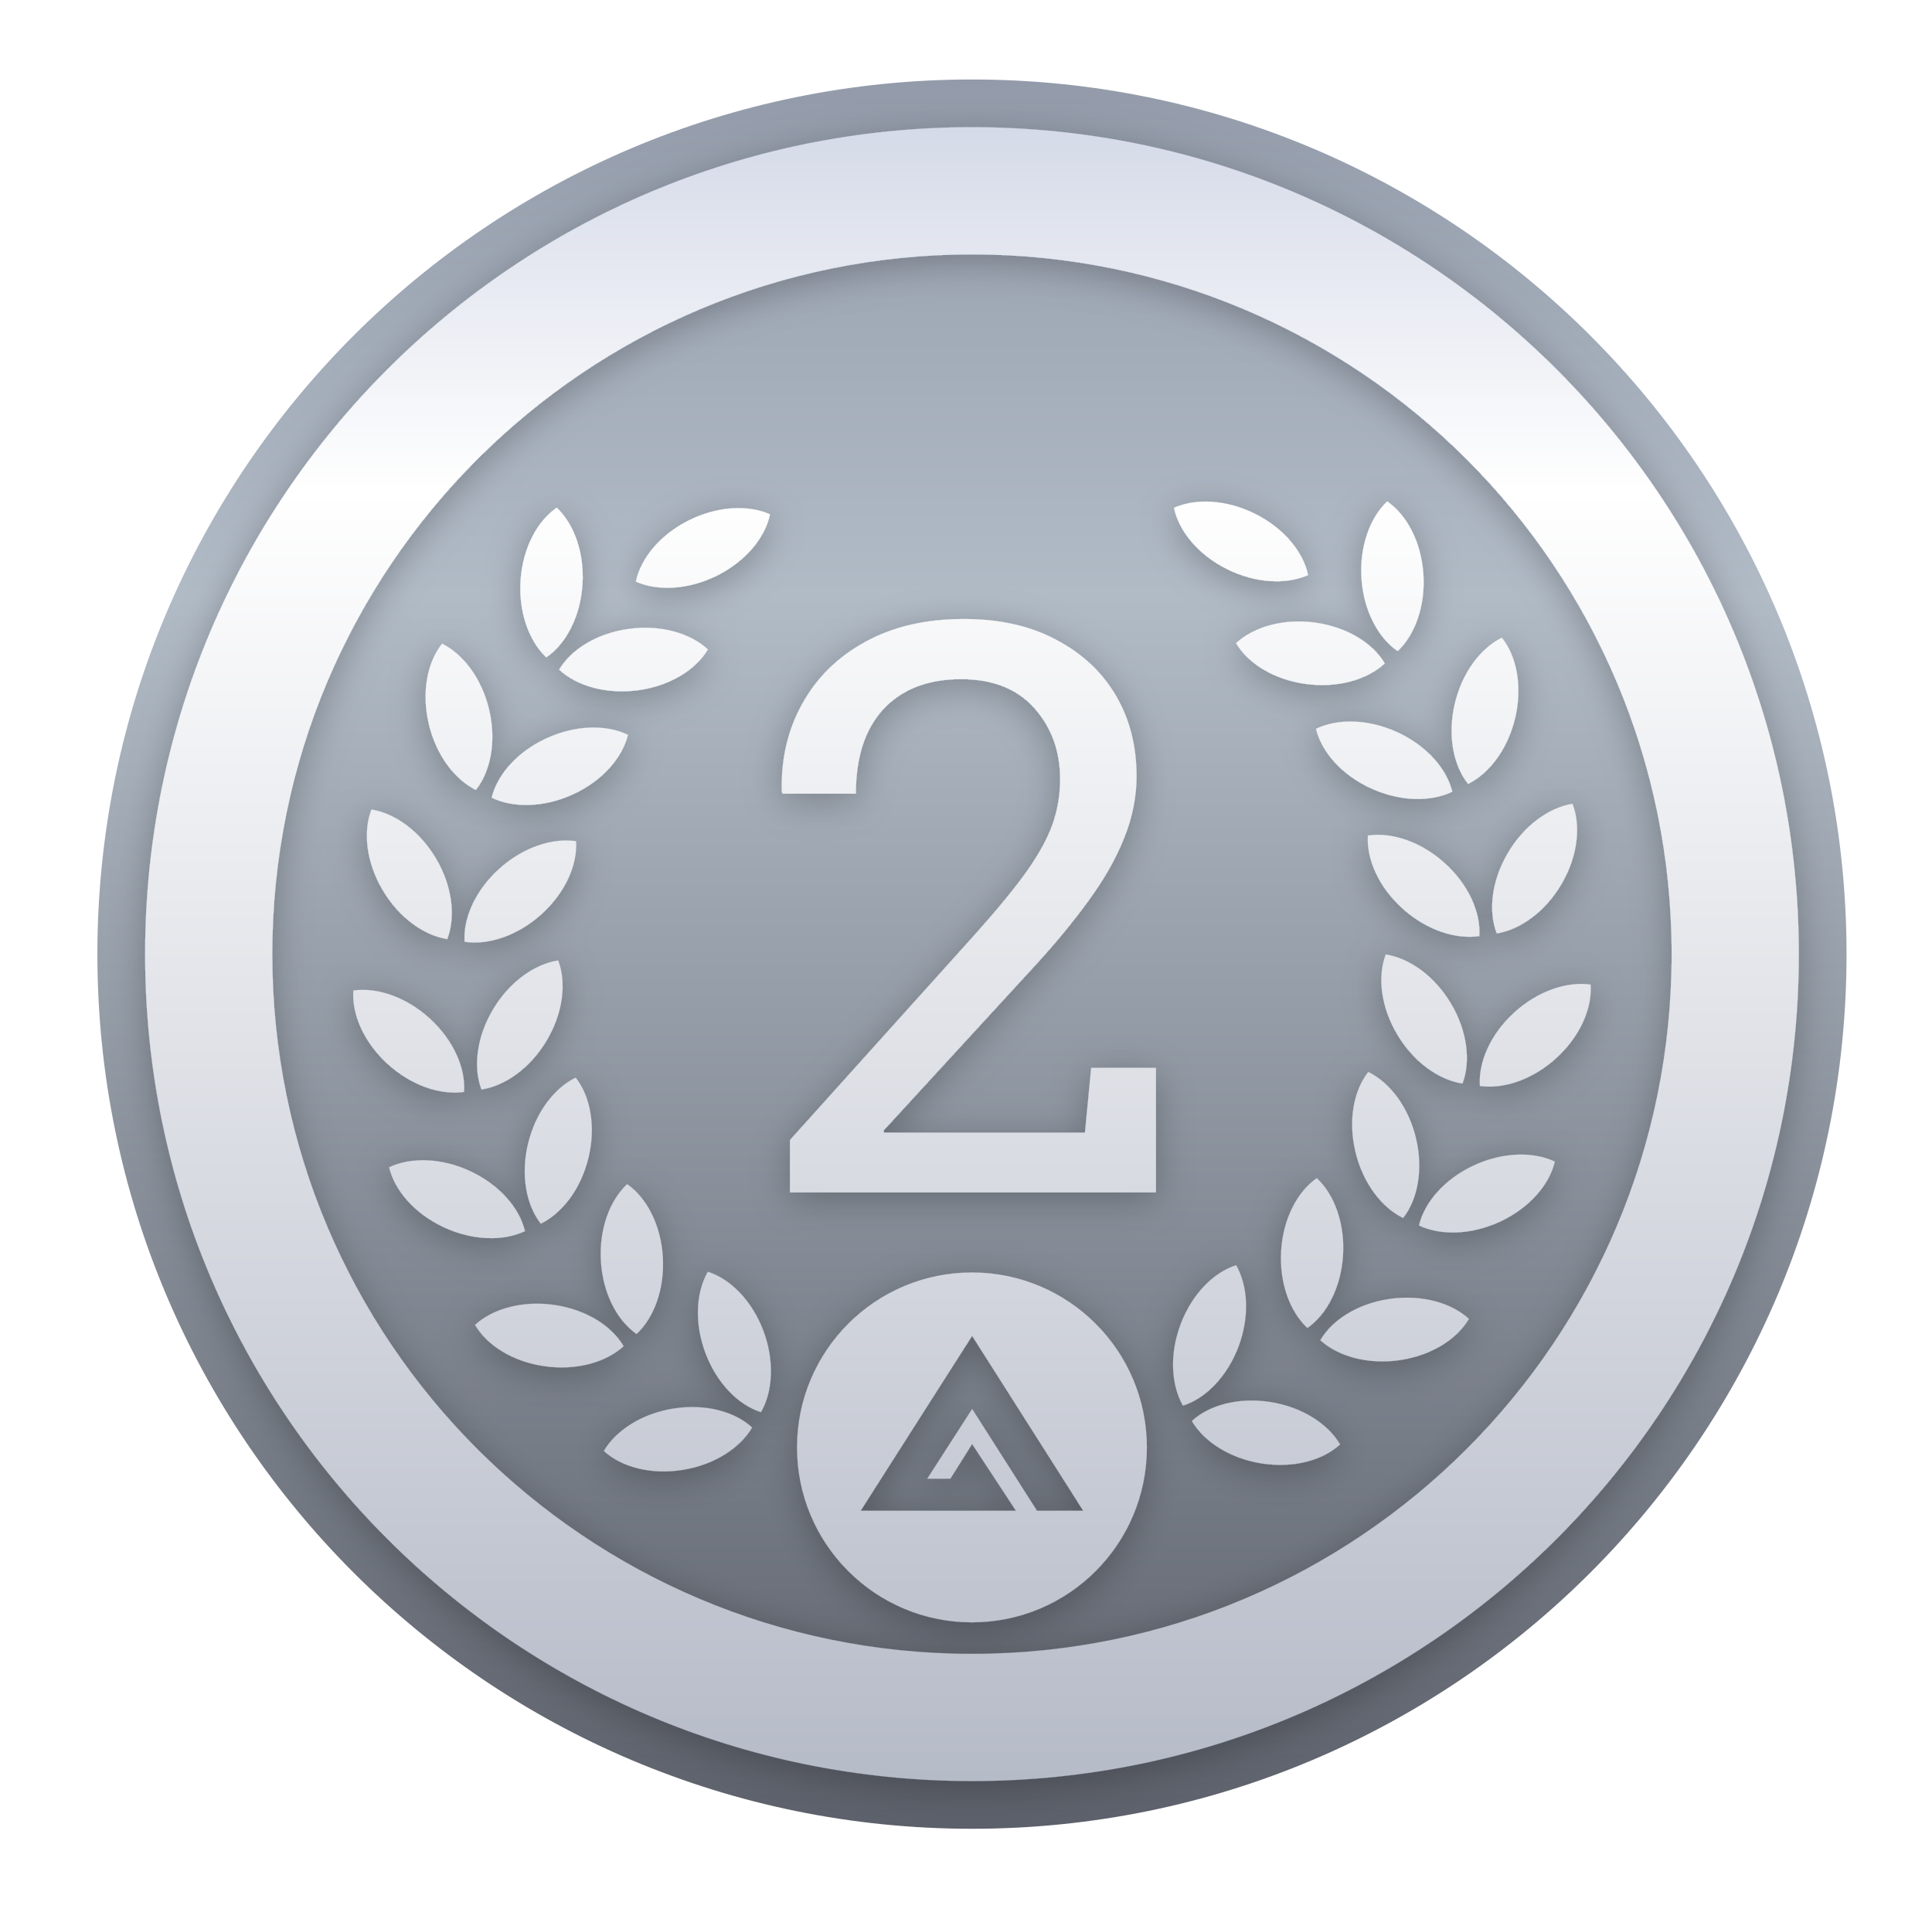
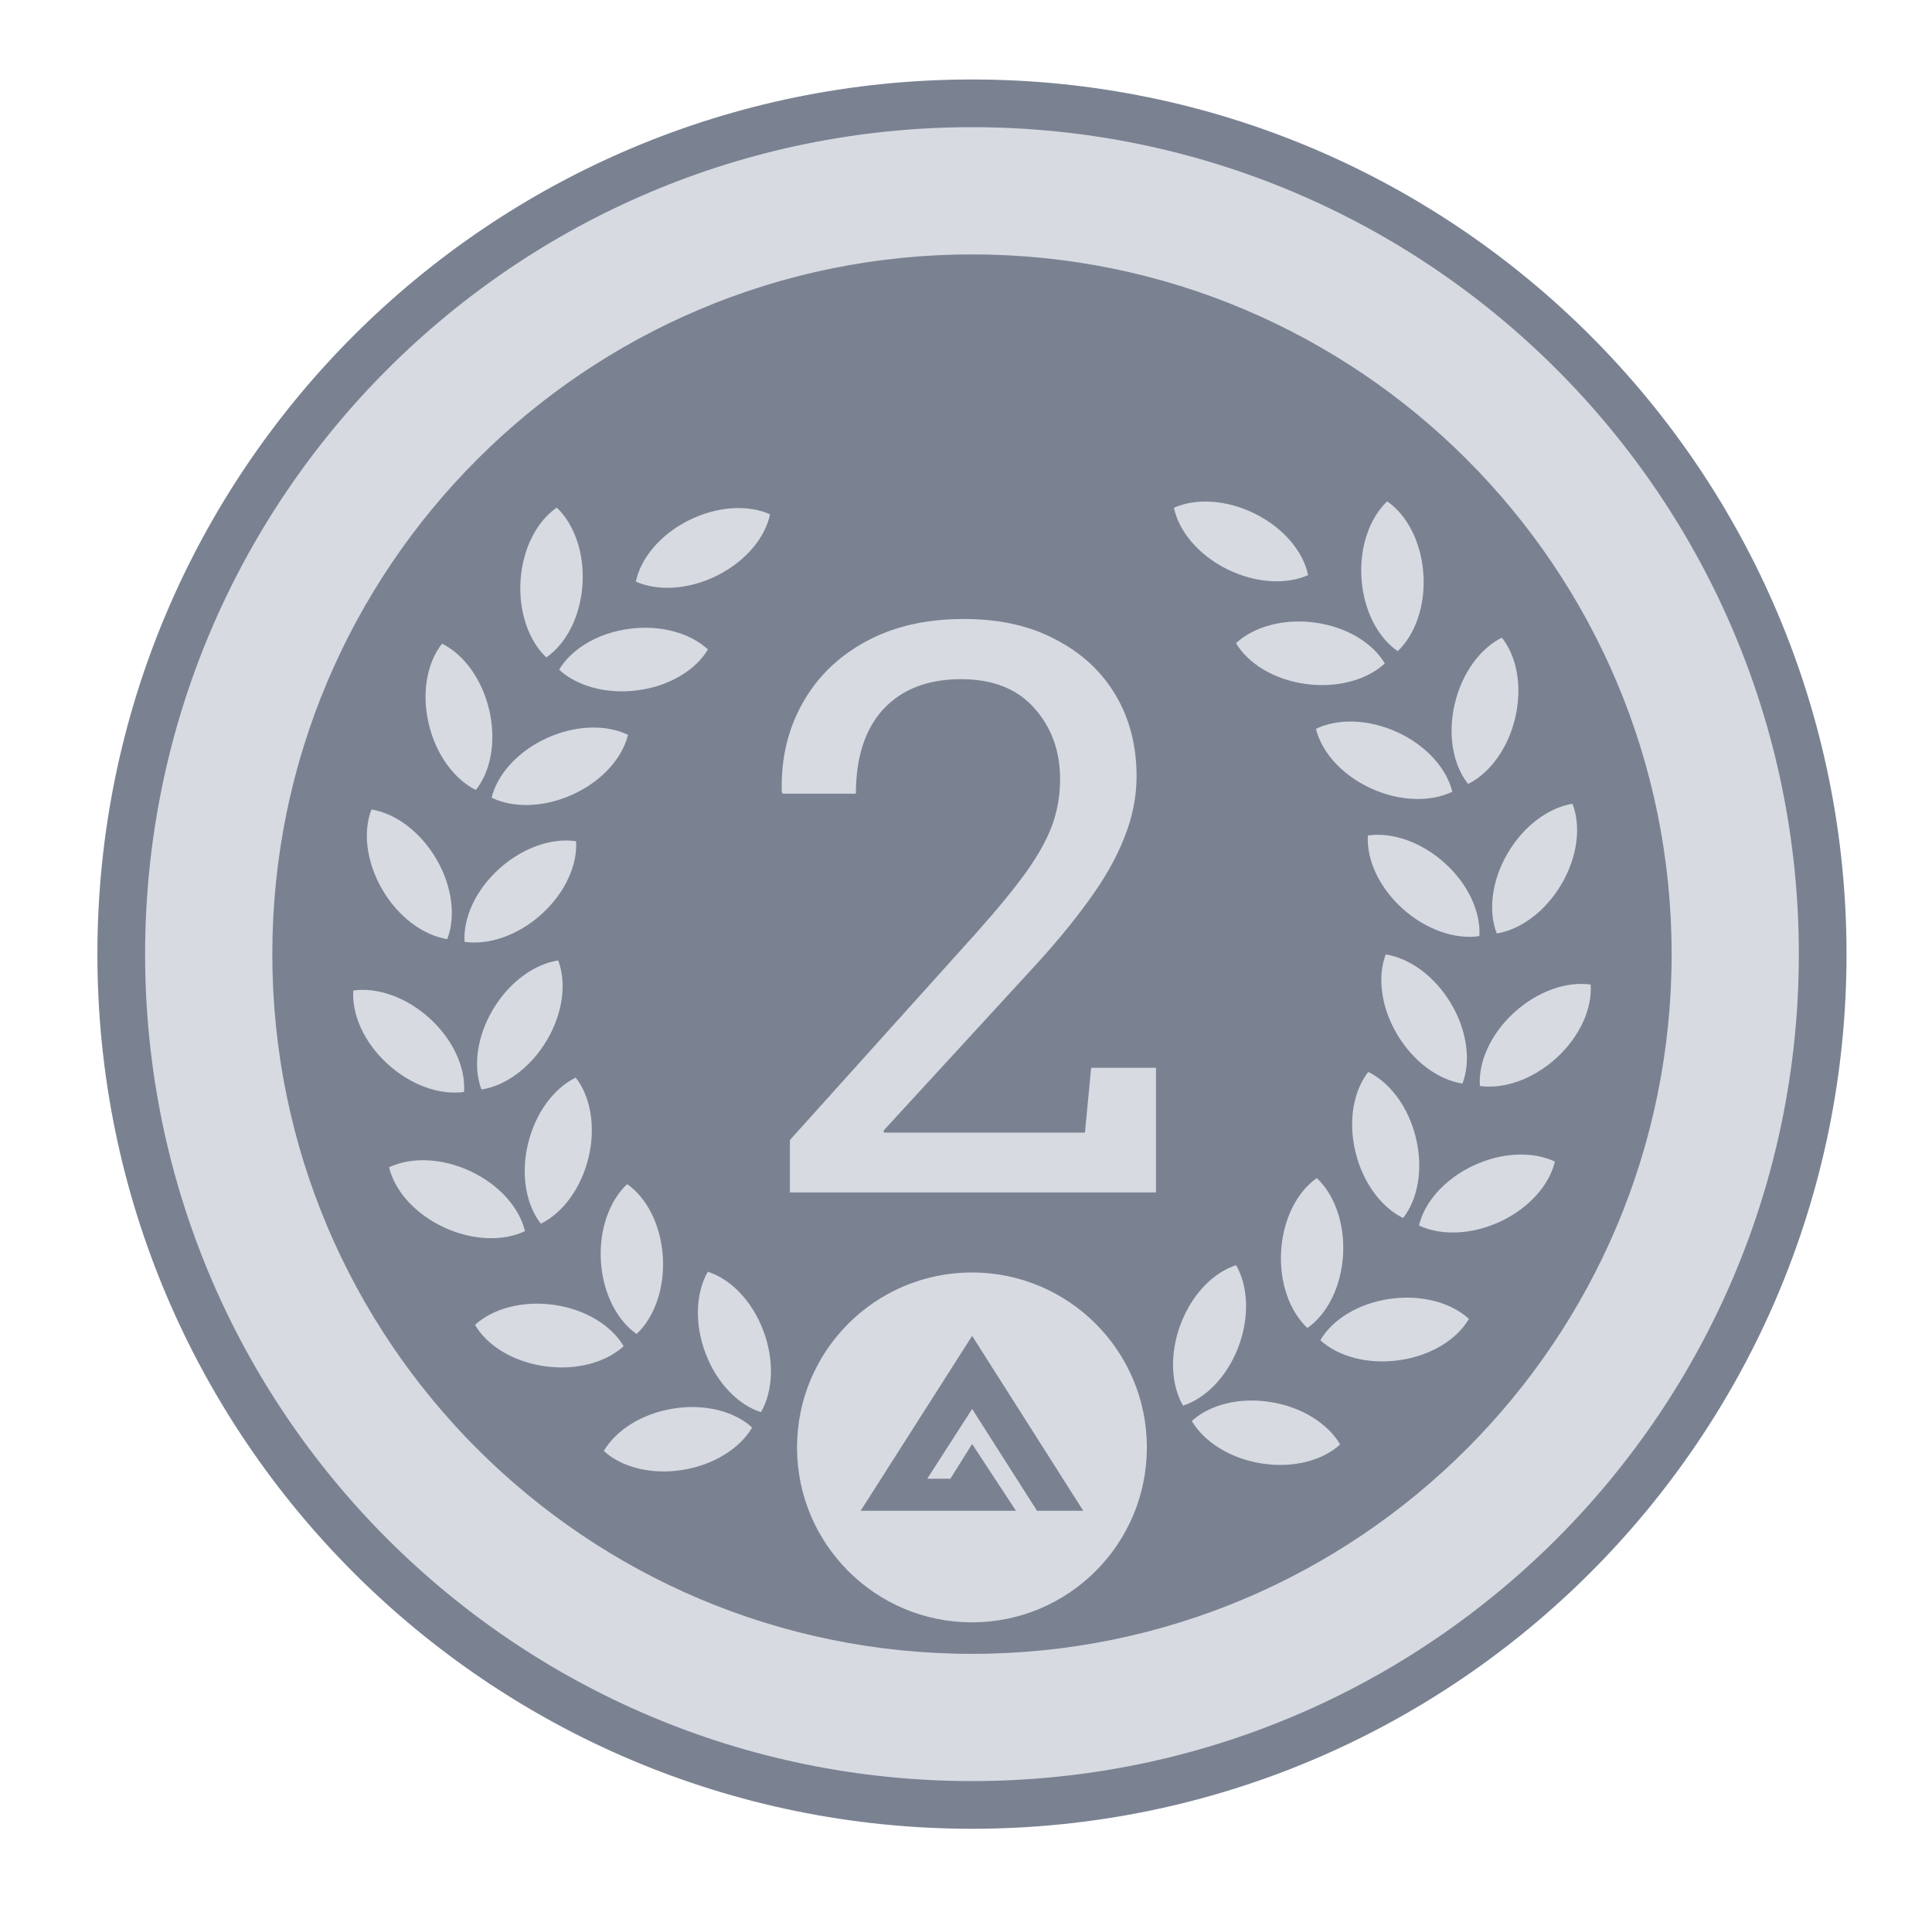
<svg xmlns="http://www.w3.org/2000/svg" width="81" height="80" viewBox="0 0 81 80" fill="none">
-   <path d="M77.417 39.999C77.417 60.249 61.001 76.665 40.75 76.665C20.5 76.665 4.083 60.249 4.083 39.999C4.083 19.748 20.5 3.332 40.75 3.332C61.001 3.332 77.417 19.748 77.417 39.999Z" fill="url(#paint0_linear_6308_50608)" />
-   <g filter="url(#filter0_d_6308_50608)">
-     <path fill-rule="evenodd" clip-rule="evenodd" d="M40.751 74.665C59.897 74.665 75.417 59.145 75.417 39.999C75.417 20.853 59.897 5.332 40.751 5.332C21.605 5.332 6.084 20.853 6.084 39.999C6.084 59.145 21.605 74.665 40.751 74.665ZM70.084 39.999C70.084 56.199 56.951 69.332 40.751 69.332C24.55 69.332 11.417 56.199 11.417 39.999C11.417 23.798 24.55 10.665 40.751 10.665C56.951 10.665 70.084 23.798 70.084 39.999ZM58.158 21.017C58.977 21.579 59.581 22.706 59.675 24.048C59.769 25.389 59.33 26.605 58.599 27.297C57.78 26.736 57.176 25.609 57.082 24.267C56.988 22.925 57.428 21.71 58.158 21.017ZM62.966 26.731C63.586 27.507 63.833 28.762 63.531 30.072C63.228 31.383 62.453 32.417 61.551 32.865C60.932 32.089 60.684 30.835 60.987 29.524C61.289 28.213 62.065 27.179 62.966 26.731ZM65.927 33.696C66.288 34.621 66.151 35.892 65.472 37.054C64.794 38.215 63.746 38.972 62.752 39.132C62.392 38.207 62.528 36.935 63.207 35.774C63.885 34.613 64.933 33.856 65.927 33.696ZM58.579 43.367C57.891 42.211 57.745 40.941 58.098 40.013C59.093 40.166 60.147 40.914 60.834 42.07C61.522 43.226 61.668 44.497 61.315 45.424C60.32 45.272 59.266 44.523 58.579 43.367ZM66.688 41.274C66.758 42.264 66.251 43.438 65.26 44.347C64.268 45.255 63.043 45.668 62.046 45.526C61.976 44.536 62.482 43.362 63.474 42.454C64.466 41.545 65.691 41.133 66.688 41.274ZM56.826 48.282C56.514 46.974 56.752 45.718 57.365 44.937C58.27 45.379 59.054 46.407 59.366 47.715C59.678 49.023 59.44 50.28 58.826 51.06C57.922 50.619 57.138 49.59 56.826 48.282ZM65.189 48.695C64.961 49.662 64.128 50.632 62.911 51.204C61.694 51.776 60.401 51.805 59.492 51.374C59.719 50.407 60.552 49.438 61.77 48.865C62.987 48.293 64.279 48.264 65.189 48.695ZM53.713 52.429C53.797 51.087 54.392 49.955 55.207 49.388C55.943 50.075 56.392 51.288 56.307 52.63C56.223 53.972 55.628 55.104 54.813 55.671C54.077 54.984 53.629 53.772 53.713 52.429ZM49.501 55.505C49.977 54.247 50.879 53.341 51.825 53.039C52.326 53.913 52.397 55.204 51.921 56.462C51.445 57.719 50.542 58.626 49.597 58.927C49.096 58.054 49.025 56.763 49.501 55.505ZM52.893 61.35C54.222 61.56 55.456 61.225 56.186 60.553C55.676 59.685 54.59 58.984 53.261 58.774C51.933 58.564 50.699 58.899 49.968 59.571C50.479 60.439 51.565 61.14 52.893 61.35ZM61.586 55.289C61.086 56.146 60.006 56.83 58.674 57.021C57.343 57.212 56.099 56.862 55.355 56.184C55.855 55.326 56.936 54.642 58.267 54.451C59.598 54.26 60.843 54.61 61.586 55.289ZM58.801 38.088C57.802 37.187 57.286 36.017 57.349 35.026C58.345 34.877 59.573 35.28 60.572 36.181C61.57 37.082 62.086 38.252 62.023 39.243C61.027 39.392 59.799 38.989 58.801 38.088ZM57.468 33.045C56.247 32.482 55.406 31.518 55.172 30.554C56.078 30.115 57.371 30.135 58.592 30.698C59.813 31.261 60.654 32.225 60.889 33.19C59.982 33.628 58.69 33.608 57.468 33.045ZM54.746 28.673C53.413 28.492 52.328 27.816 51.821 26.962C52.56 26.278 53.802 25.919 55.134 26.1C56.467 26.282 57.553 26.958 58.059 27.812C57.32 28.496 56.078 28.855 54.746 28.673ZM51.43 23.852C50.228 23.248 49.419 22.258 49.217 21.286C50.137 20.878 51.428 20.94 52.63 21.543C53.833 22.146 54.641 23.137 54.844 24.109C53.923 24.517 52.632 24.455 51.43 23.852ZM23.343 21.28C22.524 21.841 21.92 22.968 21.826 24.31C21.733 25.652 22.172 26.867 22.903 27.56C23.722 26.999 24.325 25.872 24.419 24.53C24.513 23.188 24.074 21.973 23.343 21.28ZM18.534 26.983C17.915 27.759 17.668 29.013 17.97 30.324C18.273 31.634 19.048 32.668 19.95 33.117C20.569 32.341 20.816 31.086 20.514 29.776C20.212 28.465 19.436 27.431 18.534 26.983ZM15.574 33.935C15.214 34.86 15.351 36.131 16.029 37.292C16.707 38.454 17.756 39.21 18.75 39.37C19.11 38.445 18.973 37.174 18.295 36.013C17.616 34.851 16.568 34.095 15.574 33.935ZM22.923 43.617C23.61 42.461 23.757 41.191 23.403 40.263C22.408 40.415 21.354 41.164 20.667 42.32C19.98 43.476 19.833 44.746 20.186 45.674C21.182 45.522 22.235 44.773 22.923 43.617ZM14.814 41.523C14.743 42.514 15.25 43.688 16.242 44.596C17.233 45.505 18.458 45.917 19.455 45.776C19.526 44.786 19.019 43.612 18.027 42.703C17.036 41.795 15.811 41.382 14.814 41.523ZM24.676 48.52C24.988 47.212 24.75 45.956 24.136 45.175C23.231 45.617 22.448 46.645 22.136 47.953C21.824 49.261 22.062 50.518 22.675 51.298C23.58 50.857 24.363 49.828 24.676 48.52ZM16.313 48.934C16.541 49.9 17.374 50.87 18.591 51.442C19.808 52.014 21.1 52.044 22.01 51.612C21.783 50.646 20.949 49.676 19.732 49.103C18.515 48.531 17.223 48.502 16.313 48.934ZM27.789 52.681C27.704 51.339 27.109 50.207 26.294 49.64C25.558 50.328 25.11 51.54 25.194 52.882C25.279 54.225 25.874 55.356 26.689 55.923C27.425 55.236 27.873 54.024 27.789 52.681ZM32.001 55.778C31.525 54.52 30.622 53.614 29.676 53.313C29.175 54.186 29.105 55.477 29.581 56.735C30.057 57.993 30.959 58.899 31.905 59.2C32.406 58.327 32.477 57.036 32.001 55.778ZM28.608 61.623C27.28 61.833 26.046 61.498 25.315 60.826C25.826 59.958 26.912 59.257 28.24 59.047C29.569 58.837 30.803 59.172 31.534 59.844C31.023 60.712 29.937 61.413 28.608 61.623ZM19.915 55.541C20.415 56.398 21.495 57.082 22.827 57.273C24.158 57.465 25.402 57.115 26.146 56.436C25.646 55.578 24.565 54.895 23.234 54.703C21.902 54.512 20.658 54.862 19.915 55.541ZM22.701 38.327C23.7 37.425 24.215 36.255 24.152 35.265C23.157 35.116 21.928 35.519 20.93 36.42C19.931 37.321 19.415 38.491 19.478 39.482C20.474 39.631 21.702 39.227 22.701 38.327ZM24.032 33.297C25.254 32.734 26.094 31.77 26.329 30.805C25.422 30.367 24.13 30.387 22.909 30.95C21.687 31.513 20.847 32.477 20.612 33.441C21.519 33.88 22.811 33.86 24.032 33.297ZM26.756 28.936C28.088 28.755 29.174 28.079 29.68 27.225C28.941 26.541 27.7 26.181 26.367 26.363C25.034 26.544 23.949 27.22 23.442 28.074C24.181 28.758 25.423 29.117 26.756 28.936ZM30.072 24.125C31.274 23.522 32.083 22.531 32.285 21.559C31.365 21.151 30.074 21.213 28.872 21.816C27.669 22.419 26.861 23.41 26.658 24.382C27.579 24.79 28.87 24.728 30.072 24.125ZM33.117 47.792V49.989H48.465V44.764H45.747L45.487 47.482H37.072L37.039 47.401L43.273 40.614C44.196 39.616 44.982 38.666 45.633 37.766C46.295 36.865 46.794 35.986 47.131 35.129C47.478 34.272 47.651 33.409 47.651 32.541C47.651 31.261 47.358 30.127 46.773 29.139C46.187 28.152 45.351 27.376 44.266 26.812C43.192 26.237 41.906 25.949 40.409 25.949C38.813 25.949 37.435 26.269 36.275 26.909C35.124 27.539 34.245 28.401 33.638 29.497C33.03 30.582 32.743 31.808 32.775 33.176L32.808 33.273H35.884C35.884 31.743 36.269 30.561 37.039 29.725C37.821 28.89 38.906 28.472 40.295 28.472C41.629 28.472 42.655 28.879 43.371 29.693C44.087 30.496 44.445 31.488 44.445 32.671C44.445 33.311 44.342 33.93 44.136 34.527C43.93 35.123 43.566 35.791 43.045 36.529C42.525 37.256 41.803 38.135 40.881 39.165L33.117 47.792ZM40.75 68.011C44.8 68.011 48.083 64.728 48.083 60.678C48.083 56.628 44.8 53.344 40.75 53.344C36.7 53.344 33.416 56.628 33.416 60.678C33.416 64.728 36.7 68.011 40.75 68.011ZM40.757 56.001L45.416 63.334L43.477 63.334L40.758 59.066L38.876 61.989H39.845L40.757 60.535L42.595 63.334H36.083L40.757 56.001Z" fill="url(#paint1_linear_6308_50608)" />
-   </g>
-   <defs>
-     <filter id="filter0_d_6308_50608" x="4.584" y="4.132" width="72.334" height="72.332" filterUnits="userSpaceOnUse" color-interpolation-filters="sRGB">
-       <feFlood flood-opacity="0" result="BackgroundImageFix" />
-       <feColorMatrix in="SourceAlpha" type="matrix" values="0 0 0 0 0 0 0 0 0 0 0 0 0 0 0 0 0 0 127 0" result="hardAlpha" />
-       <feOffset dy="0.3" />
-       <feGaussianBlur stdDeviation="0.75" />
-       <feComposite in2="hardAlpha" operator="out" />
-       <feColorMatrix type="matrix" values="0 0 0 0 0 0 0 0 0 0 0 0 0 0 0 0 0 0 0.25 0" />
-       <feBlend mode="overlay" in2="BackgroundImageFix" result="effect1_dropShadow_6308_50608" />
-       <feBlend mode="normal" in="SourceGraphic" in2="effect1_dropShadow_6308_50608" result="shape" />
-     </filter>
-     <linearGradient id="paint0_linear_6308_50608" x1="40.75" y1="3.332" x2="40.75" y2="76.665" gradientUnits="userSpaceOnUse">
-       <stop stop-color="#939BAA" />
-       <stop offset="0.295" stop-color="#B1BBC6" />
-       <stop offset="1" stop-color="#5C606A" />
-     </linearGradient>
-     <linearGradient id="paint1_linear_6308_50608" x1="40.751" y1="5.332" x2="40.751" y2="74.665" gradientUnits="userSpaceOnUse">
-       <stop stop-color="#D5DAE8" />
-       <stop offset="0.22" stop-color="white" />
-       <stop offset="1" stop-color="#B6BBC8" />
-     </linearGradient>
-   </defs>
+   <path d="M77.417 39.999C77.417 60.249 61.001 76.665 40.75 76.665C20.5 76.665 4.083 60.249 4.083 39.999C4.083 19.748 20.5 3.332 40.75 3.332C61.001 3.332 77.417 19.748 77.417 39.999Z" fill="#7A8292" />
+   <path fill-rule="evenodd" clip-rule="evenodd" d="M40.751 74.665C59.897 74.665 75.417 59.145 75.417 39.999C75.417 20.853 59.897 5.332 40.751 5.332C21.605 5.332 6.084 20.853 6.084 39.999C6.084 59.145 21.605 74.665 40.751 74.665ZM70.084 39.999C70.084 56.199 56.951 69.332 40.751 69.332C24.55 69.332 11.417 56.199 11.417 39.999C11.417 23.798 24.55 10.665 40.751 10.665C56.951 10.665 70.084 23.798 70.084 39.999ZM58.158 21.017C58.977 21.579 59.581 22.706 59.675 24.048C59.769 25.389 59.33 26.605 58.599 27.297C57.78 26.736 57.176 25.609 57.082 24.267C56.988 22.925 57.428 21.71 58.158 21.017ZM62.966 26.731C63.586 27.507 63.833 28.762 63.531 30.072C63.228 31.383 62.453 32.417 61.551 32.865C60.932 32.089 60.684 30.835 60.987 29.524C61.289 28.213 62.065 27.179 62.966 26.731ZM65.927 33.696C66.288 34.621 66.151 35.892 65.472 37.054C64.794 38.215 63.746 38.972 62.752 39.132C62.392 38.207 62.528 36.935 63.207 35.774C63.885 34.613 64.933 33.856 65.927 33.696ZM58.579 43.367C57.891 42.211 57.745 40.941 58.098 40.013C59.093 40.166 60.147 40.914 60.834 42.07C61.522 43.226 61.668 44.497 61.315 45.424C60.32 45.272 59.266 44.523 58.579 43.367ZM66.688 41.274C66.758 42.264 66.251 43.438 65.26 44.347C64.268 45.255 63.043 45.668 62.046 45.526C61.976 44.536 62.482 43.362 63.474 42.454C64.466 41.545 65.691 41.133 66.688 41.274ZM56.826 48.282C56.514 46.974 56.752 45.718 57.365 44.937C58.27 45.379 59.054 46.407 59.366 47.715C59.678 49.023 59.44 50.28 58.826 51.06C57.922 50.619 57.138 49.59 56.826 48.282ZM65.189 48.695C64.961 49.662 64.128 50.632 62.911 51.204C61.694 51.776 60.401 51.805 59.492 51.374C59.719 50.407 60.552 49.438 61.77 48.865C62.987 48.293 64.279 48.264 65.189 48.695ZM53.713 52.429C53.797 51.087 54.392 49.955 55.207 49.388C55.943 50.075 56.392 51.288 56.307 52.63C56.223 53.972 55.628 55.104 54.813 55.671C54.077 54.984 53.629 53.772 53.713 52.429ZM49.501 55.505C49.977 54.247 50.879 53.341 51.825 53.039C52.326 53.913 52.397 55.204 51.921 56.462C51.445 57.719 50.542 58.626 49.597 58.927C49.096 58.054 49.025 56.763 49.501 55.505ZM52.893 61.35C54.222 61.56 55.456 61.225 56.186 60.553C55.676 59.685 54.59 58.984 53.261 58.774C51.933 58.564 50.699 58.899 49.968 59.571C50.479 60.439 51.565 61.14 52.893 61.35ZM61.586 55.289C61.086 56.146 60.006 56.83 58.674 57.021C57.343 57.212 56.099 56.862 55.355 56.184C55.855 55.326 56.936 54.642 58.267 54.451C59.598 54.26 60.843 54.61 61.586 55.289ZM58.801 38.088C57.802 37.187 57.286 36.017 57.349 35.026C58.345 34.877 59.573 35.28 60.572 36.181C61.57 37.082 62.086 38.252 62.023 39.243C61.027 39.392 59.799 38.989 58.801 38.088ZM57.468 33.045C56.247 32.482 55.406 31.518 55.172 30.554C56.078 30.115 57.371 30.135 58.592 30.698C59.813 31.261 60.654 32.225 60.889 33.19C59.982 33.628 58.69 33.608 57.468 33.045ZM54.746 28.673C53.413 28.492 52.328 27.816 51.821 26.962C52.56 26.278 53.802 25.919 55.134 26.1C56.467 26.282 57.553 26.958 58.059 27.812C57.32 28.496 56.078 28.855 54.746 28.673ZM51.43 23.852C50.228 23.248 49.419 22.258 49.217 21.286C50.137 20.878 51.428 20.94 52.63 21.543C53.833 22.146 54.641 23.137 54.844 24.109C53.923 24.517 52.632 24.455 51.43 23.852ZM23.343 21.28C22.524 21.841 21.92 22.968 21.826 24.31C21.733 25.652 22.172 26.867 22.903 27.56C23.722 26.999 24.325 25.872 24.419 24.53C24.513 23.188 24.074 21.973 23.343 21.28ZM18.534 26.983C17.915 27.759 17.668 29.013 17.97 30.324C18.273 31.634 19.048 32.668 19.95 33.117C20.569 32.341 20.816 31.086 20.514 29.776C20.212 28.465 19.436 27.431 18.534 26.983ZM15.574 33.935C15.214 34.86 15.351 36.131 16.029 37.292C16.707 38.454 17.756 39.21 18.75 39.37C19.11 38.445 18.973 37.174 18.295 36.013C17.616 34.851 16.568 34.095 15.574 33.935ZM22.923 43.617C23.61 42.461 23.757 41.191 23.403 40.263C22.408 40.415 21.354 41.164 20.667 42.32C19.98 43.476 19.833 44.746 20.186 45.674C21.182 45.522 22.235 44.773 22.923 43.617ZM14.814 41.523C14.743 42.514 15.25 43.688 16.242 44.596C17.233 45.505 18.458 45.917 19.455 45.776C19.526 44.786 19.019 43.612 18.027 42.703C17.036 41.795 15.811 41.382 14.814 41.523ZM24.676 48.52C24.988 47.212 24.75 45.956 24.136 45.175C23.231 45.617 22.448 46.645 22.136 47.953C21.824 49.261 22.062 50.518 22.675 51.298C23.58 50.857 24.363 49.828 24.676 48.52ZM16.313 48.934C16.541 49.9 17.374 50.87 18.591 51.442C19.808 52.014 21.1 52.044 22.01 51.612C21.783 50.646 20.949 49.676 19.732 49.103C18.515 48.531 17.223 48.502 16.313 48.934ZM27.789 52.681C27.704 51.339 27.109 50.207 26.294 49.64C25.558 50.328 25.11 51.54 25.194 52.882C25.279 54.225 25.874 55.356 26.689 55.923C27.425 55.236 27.873 54.024 27.789 52.681ZM32.001 55.778C31.525 54.52 30.622 53.614 29.676 53.313C29.175 54.186 29.105 55.477 29.581 56.735C30.057 57.993 30.959 58.899 31.905 59.2C32.406 58.327 32.477 57.036 32.001 55.778ZM28.608 61.623C27.28 61.833 26.046 61.498 25.315 60.826C25.826 59.958 26.912 59.257 28.24 59.047C29.569 58.837 30.803 59.172 31.534 59.844C31.023 60.712 29.937 61.413 28.608 61.623ZM19.915 55.541C20.415 56.398 21.495 57.082 22.827 57.273C24.158 57.465 25.402 57.115 26.146 56.436C25.646 55.578 24.565 54.895 23.234 54.703C21.902 54.512 20.658 54.862 19.915 55.541ZM22.701 38.327C23.7 37.425 24.215 36.255 24.152 35.265C23.157 35.116 21.928 35.519 20.93 36.42C19.931 37.321 19.415 38.491 19.478 39.482C20.474 39.631 21.702 39.227 22.701 38.327ZM24.032 33.297C25.254 32.734 26.094 31.77 26.329 30.805C25.422 30.367 24.13 30.387 22.909 30.95C21.687 31.513 20.847 32.477 20.612 33.441C21.519 33.88 22.811 33.86 24.032 33.297ZM26.756 28.936C28.088 28.755 29.174 28.079 29.68 27.225C28.941 26.541 27.7 26.181 26.367 26.363C25.034 26.544 23.949 27.22 23.442 28.074C24.181 28.758 25.423 29.117 26.756 28.936ZM30.072 24.125C31.274 23.522 32.083 22.531 32.285 21.559C31.365 21.151 30.074 21.213 28.872 21.816C27.669 22.419 26.861 23.41 26.658 24.382C27.579 24.79 28.87 24.728 30.072 24.125ZM33.117 47.792V49.989H48.465V44.764H45.747L45.487 47.482H37.072L37.039 47.401L43.273 40.614C44.196 39.616 44.982 38.666 45.633 37.766C46.295 36.865 46.794 35.986 47.131 35.129C47.478 34.272 47.651 33.409 47.651 32.541C47.651 31.261 47.358 30.127 46.773 29.139C46.187 28.152 45.351 27.376 44.266 26.812C43.192 26.237 41.906 25.949 40.409 25.949C38.813 25.949 37.435 26.269 36.275 26.909C35.124 27.539 34.245 28.401 33.638 29.497C33.03 30.582 32.743 31.808 32.775 33.176L32.808 33.273H35.884C35.884 31.743 36.269 30.561 37.039 29.725C37.821 28.89 38.906 28.472 40.295 28.472C41.629 28.472 42.655 28.879 43.371 29.693C44.087 30.496 44.445 31.488 44.445 32.671C44.445 33.311 44.342 33.93 44.136 34.527C43.93 35.123 43.566 35.791 43.045 36.529C42.525 37.256 41.803 38.135 40.881 39.165L33.117 47.792ZM40.75 68.011C44.8 68.011 48.083 64.728 48.083 60.678C48.083 56.628 44.8 53.344 40.75 53.344C36.7 53.344 33.416 56.628 33.416 60.678C33.416 64.728 36.7 68.011 40.75 68.011ZM40.757 56.001L45.416 63.334L43.477 63.334L40.758 59.066L38.876 61.989H39.845L40.757 60.535L42.595 63.334H36.083L40.757 56.001Z" fill="#D7DAE1" />
</svg>
